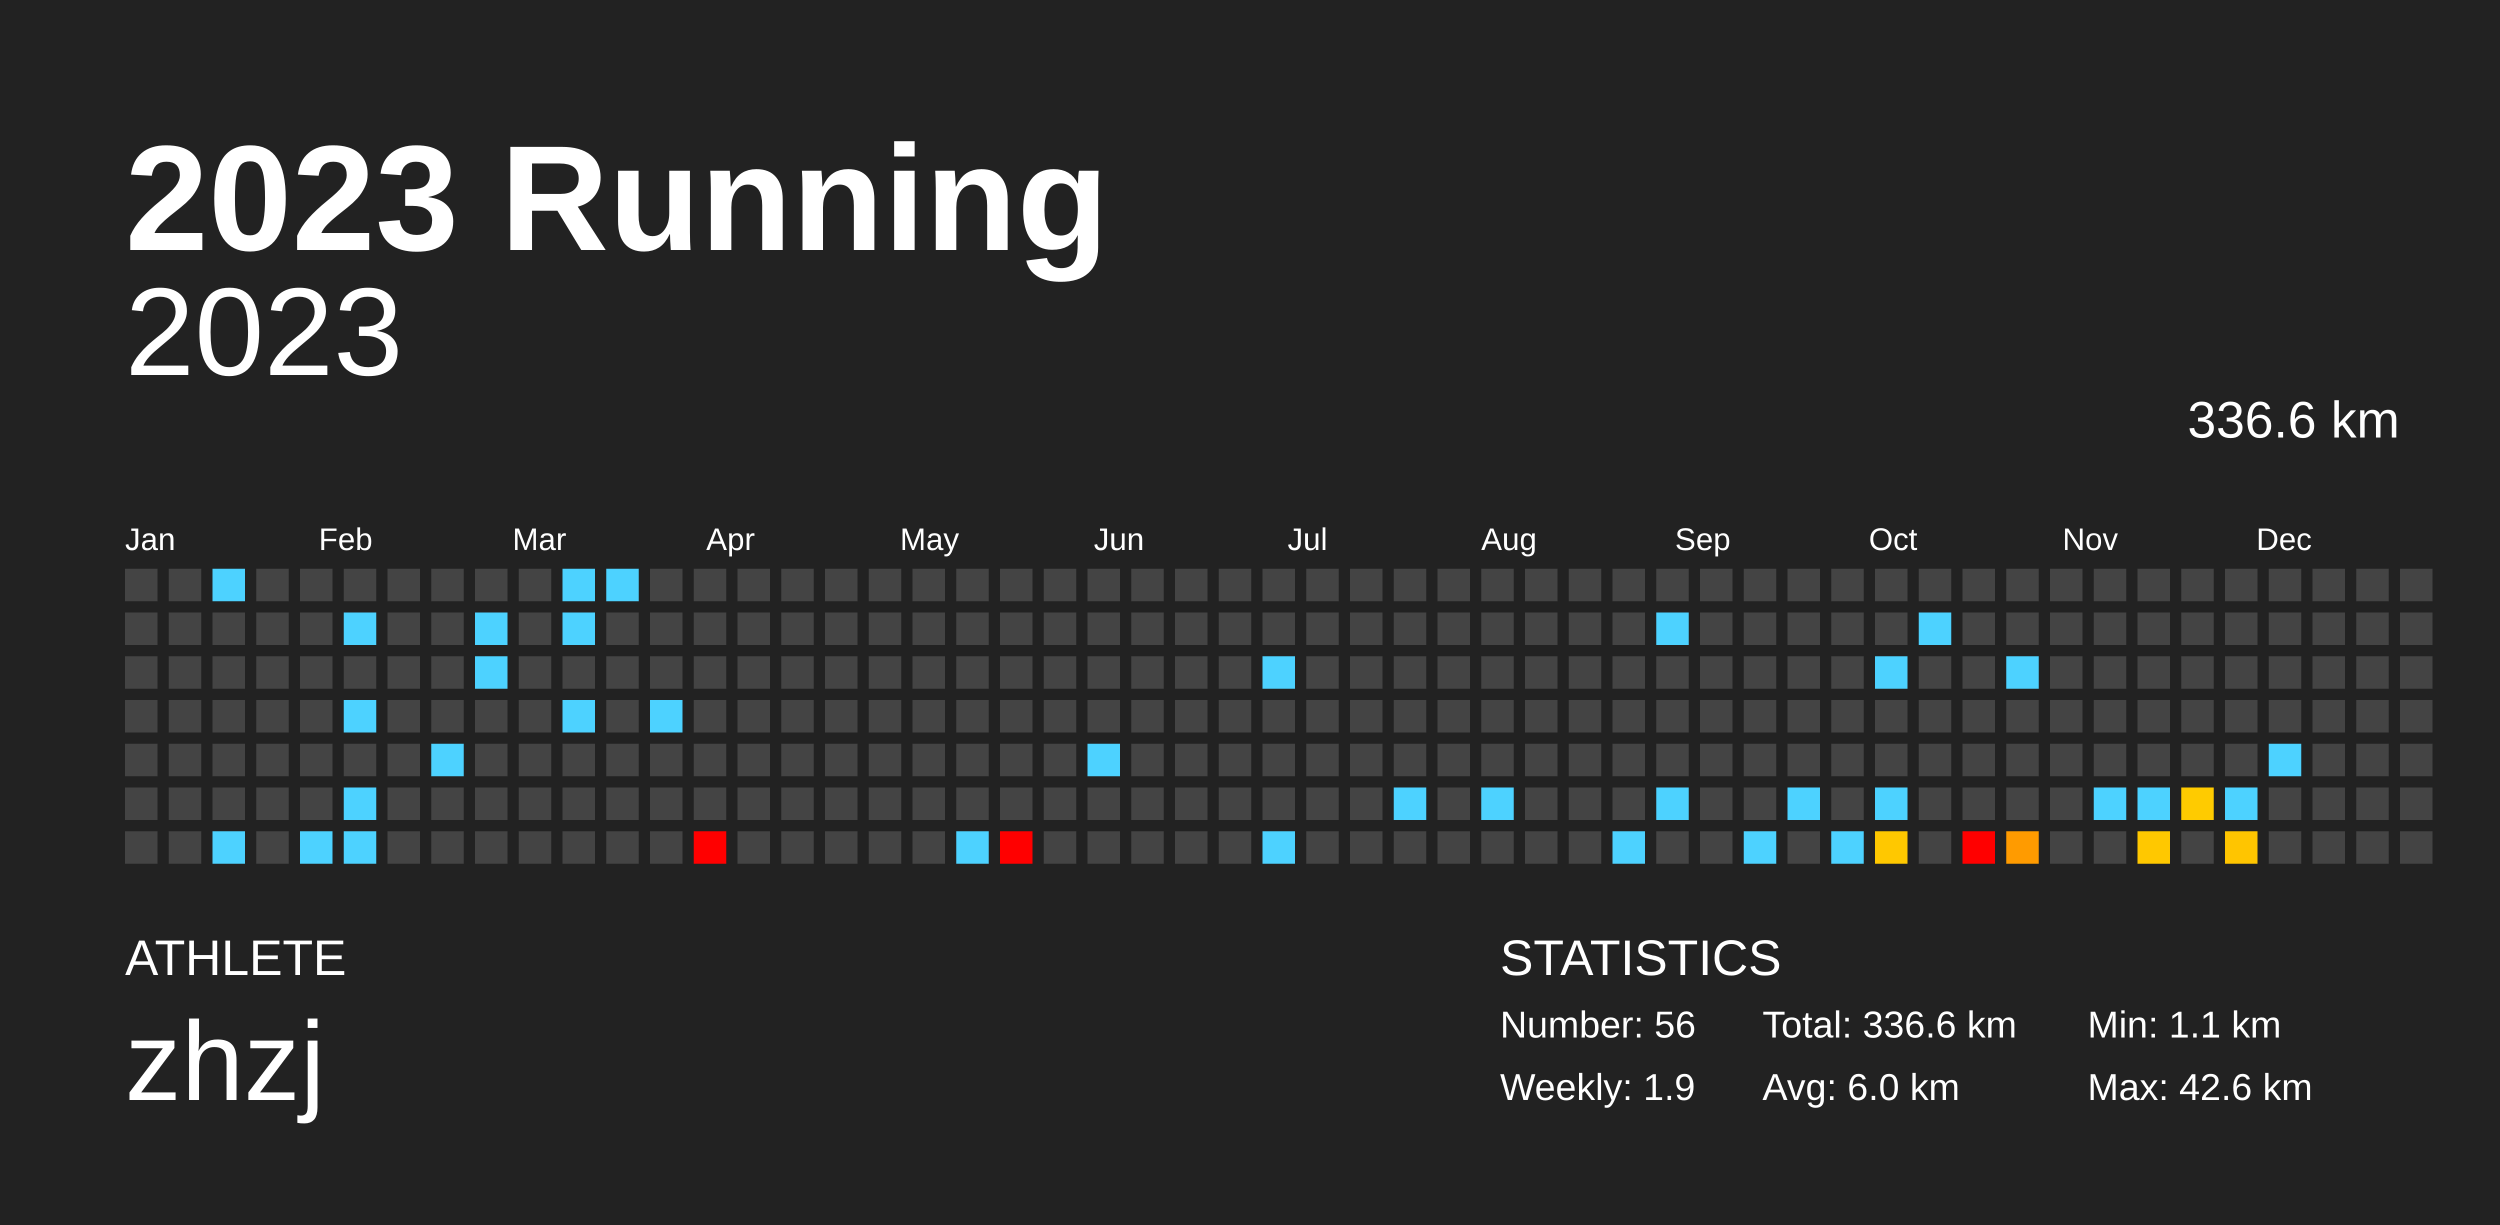
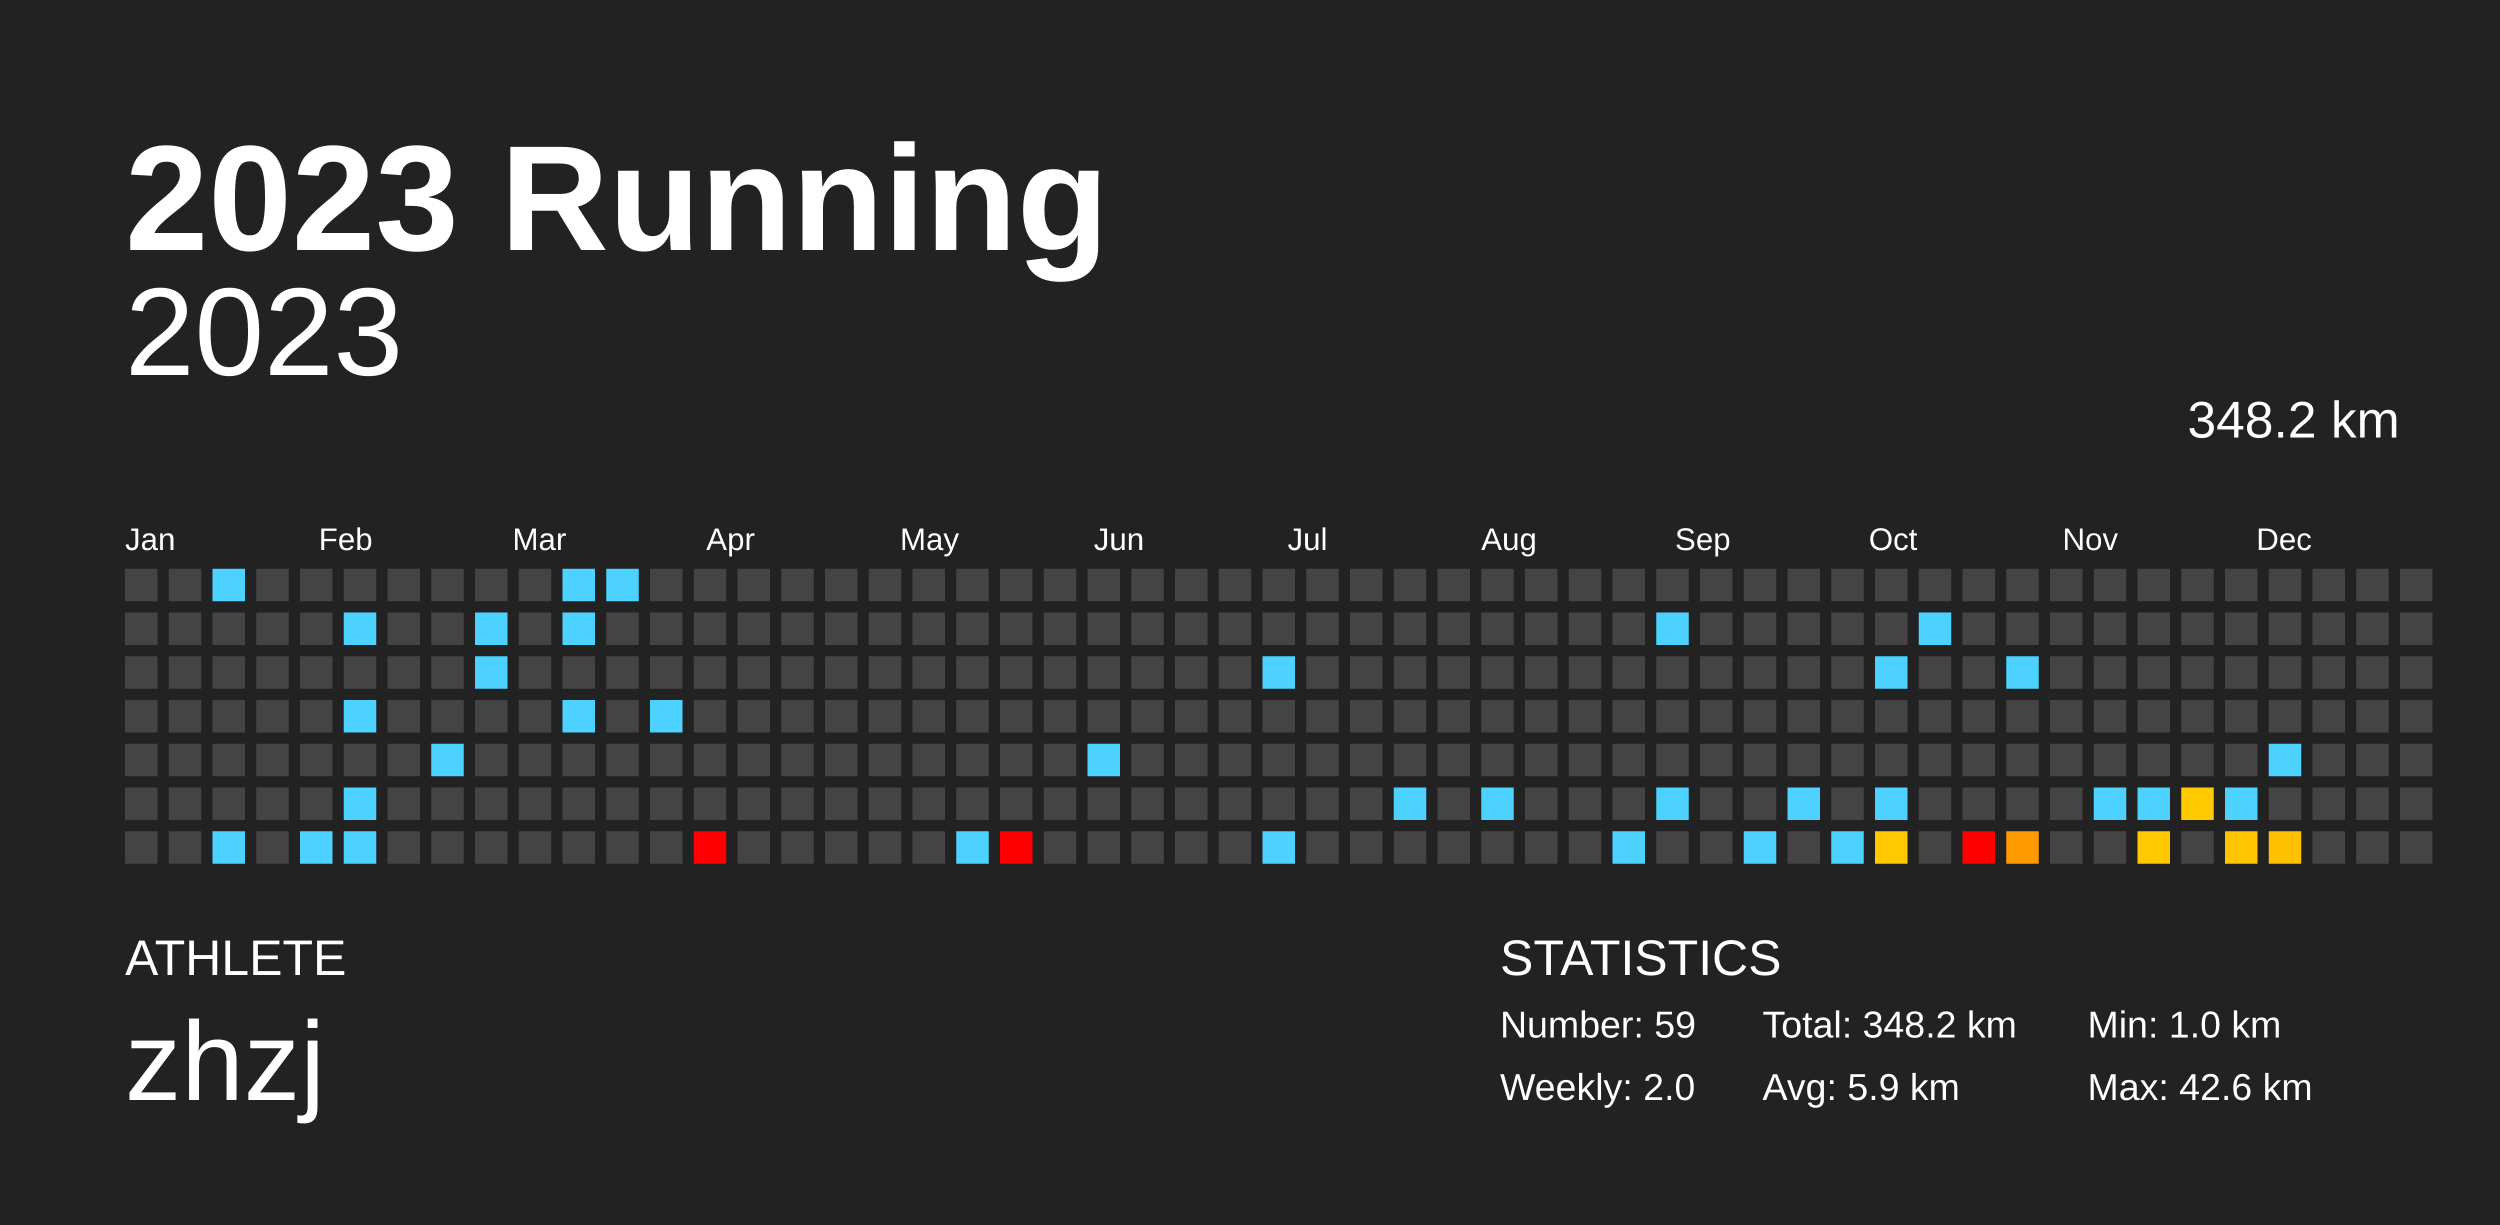
<svg xmlns="http://www.w3.org/2000/svg" baseProfile="full" height="98mm" version="1.1" viewBox="0,0,200,98" width="200mm">
  <defs />
  <rect fill="#222222" height="98" width="200" x="0" y="0" />
  <text fill="#FFFFFF" style="font-size:12px; font-family:Arial; font-weight:bold;" x="10" y="20">2023 Running</text>
  <text fill="#FFFFFF" style="font-size:4px; font-family:Arial" x="10" y="78">ATHLETE</text>
  <text fill="#FFFFFF" style="font-size:9px; font-family:Arial" x="10" y="88">zhzj</text>
  <text fill="#FFFFFF" style="font-size:4px; font-family:Arial" x="120" y="78">STATISTICS</text>
-   <text fill="#FFFFFF" style="font-size:3px; font-family:Arial" x="120" y="83">Number: 56</text>
-   <text fill="#FFFFFF" style="font-size:3px; font-family:Arial" x="120" y="88">Weekly: 1.9</text>
-   <text fill="#FFFFFF" style="font-size:3px; font-family:Arial" x="141" y="83">Total: 336.6 km</text>
-   <text fill="#FFFFFF" style="font-size:3px; font-family:Arial" x="141" y="88">Avg: 6.0 km</text>
-   <text fill="#FFFFFF" style="font-size:3px; font-family:Arial" x="167" y="83">Min: 1.1 km</text>
+   <text fill="#FFFFFF" style="font-size:3px; font-family:Arial" x="120" y="83">Number: 59</text>
+   <text fill="#FFFFFF" style="font-size:3px; font-family:Arial" x="120" y="88">Weekly: 2.0</text>
+   <text fill="#FFFFFF" style="font-size:3px; font-family:Arial" x="141" y="83">Total: 348.2 km</text>
+   <text fill="#FFFFFF" style="font-size:3px; font-family:Arial" x="141" y="88">Avg: 5.9 km</text>
+   <text fill="#FFFFFF" style="font-size:3px; font-family:Arial" x="167" y="83">Min: 1.0 km</text>
  <text fill="#FFFFFF" style="font-size:3px; font-family:Arial" x="167" y="88">Max: 42.6 km</text>
  <text alignment-baseline="hanging" fill="#FFFFFF" style="font-size:10.0px; font-family:Arial;" x="10" y="30">2023</text>
-   <text alignment-baseline="hanging" fill="#FFFFFF" style="font-size:4.125px; font-family:Arial;" x="175" y="35">336.6 km</text>
+   <text alignment-baseline="hanging" fill="#FFFFFF" style="font-size:4.125px; font-family:Arial;" x="175" y="35">348.2 km</text>
  <text fill="#FFFFFF" style="font-size:2.5px; font-family:Arial" x="10.0" y="44">Jan</text>
  <text fill="#FFFFFF" style="font-size:2.5px; font-family:Arial" x="25.5" y="44">Feb</text>
  <text fill="#FFFFFF" style="font-size:2.5px; font-family:Arial" x="41.0" y="44">Mar</text>
  <text fill="#FFFFFF" style="font-size:2.5px; font-family:Arial" x="56.5" y="44">Apr</text>
  <text fill="#FFFFFF" style="font-size:2.5px; font-family:Arial" x="72.0" y="44">May</text>
  <text fill="#FFFFFF" style="font-size:2.5px; font-family:Arial" x="87.5" y="44">Jun</text>
  <text fill="#FFFFFF" style="font-size:2.5px; font-family:Arial" x="103.0" y="44">Jul</text>
  <text fill="#FFFFFF" style="font-size:2.5px; font-family:Arial" x="118.5" y="44">Aug</text>
  <text fill="#FFFFFF" style="font-size:2.5px; font-family:Arial" x="134.0" y="44">Sep</text>
  <text fill="#FFFFFF" style="font-size:2.5px; font-family:Arial" x="149.5" y="44">Oct</text>
  <text fill="#FFFFFF" style="font-size:2.5px; font-family:Arial" x="165.0" y="44">Nov</text>
  <text fill="#FFFFFF" style="font-size:2.5px; font-family:Arial" x="180.5" y="44">Dec</text>
  <rect fill="#444444" height="2.6" width="2.6" x="10.0" y="45.5" />
  <rect fill="#444444" height="2.6" width="2.6" x="10.0" y="49.0" />
  <rect fill="#444444" height="2.6" width="2.6" x="10.0" y="52.5" />
  <rect fill="#444444" height="2.6" width="2.6" x="10.0" y="56.0" />
  <rect fill="#444444" height="2.6" width="2.6" x="10.0" y="59.5" />
  <rect fill="#444444" height="2.6" width="2.6" x="10.0" y="63.0" />
  <rect fill="#444444" height="2.6" width="2.6" x="10.0" y="66.5" />
  <rect fill="#444444" height="2.6" width="2.6" x="13.5" y="45.5" />
  <rect fill="#444444" height="2.6" width="2.6" x="13.5" y="49.0" />
  <rect fill="#444444" height="2.6" width="2.6" x="13.5" y="52.5" />
  <rect fill="#444444" height="2.6" width="2.6" x="13.5" y="56.0" />
  <rect fill="#444444" height="2.6" width="2.6" x="13.5" y="59.5" />
  <rect fill="#444444" height="2.6" width="2.6" x="13.5" y="63.0" />
  <rect fill="#444444" height="2.6" width="2.6" x="13.5" y="66.5" />
  <rect fill="#4dd2ff" height="2.6" width="2.6" x="17.0" y="45.5" />
  <rect fill="#444444" height="2.6" width="2.6" x="17.0" y="49.0" />
  <rect fill="#444444" height="2.6" width="2.6" x="17.0" y="52.5" />
  <rect fill="#444444" height="2.6" width="2.6" x="17.0" y="56.0" />
  <rect fill="#444444" height="2.6" width="2.6" x="17.0" y="59.5" />
  <rect fill="#444444" height="2.6" width="2.6" x="17.0" y="63.0" />
  <rect fill="#4dd2ff" height="2.6" width="2.6" x="17.0" y="66.5" />
  <rect fill="#444444" height="2.6" width="2.6" x="20.5" y="45.5" />
  <rect fill="#444444" height="2.6" width="2.6" x="20.5" y="49.0" />
  <rect fill="#444444" height="2.6" width="2.6" x="20.5" y="52.5" />
  <rect fill="#444444" height="2.6" width="2.6" x="20.5" y="56.0" />
  <rect fill="#444444" height="2.6" width="2.6" x="20.5" y="59.5" />
  <rect fill="#444444" height="2.6" width="2.6" x="20.5" y="63.0" />
  <rect fill="#444444" height="2.6" width="2.6" x="20.5" y="66.5" />
  <rect fill="#444444" height="2.6" width="2.6" x="24.0" y="45.5" />
  <rect fill="#444444" height="2.6" width="2.6" x="24.0" y="49.0" />
  <rect fill="#444444" height="2.6" width="2.6" x="24.0" y="52.5" />
  <rect fill="#444444" height="2.6" width="2.6" x="24.0" y="56.0" />
  <rect fill="#444444" height="2.6" width="2.6" x="24.0" y="59.5" />
  <rect fill="#444444" height="2.6" width="2.6" x="24.0" y="63.0" />
  <rect fill="#4dd2ff" height="2.6" width="2.6" x="24.0" y="66.5" />
  <rect fill="#444444" height="2.6" width="2.6" x="27.5" y="45.5" />
  <rect fill="#4dd2ff" height="2.6" width="2.6" x="27.5" y="49.0" />
  <rect fill="#444444" height="2.6" width="2.6" x="27.5" y="52.5" />
  <rect fill="#4dd2ff" height="2.6" width="2.6" x="27.5" y="56.0" />
  <rect fill="#444444" height="2.6" width="2.6" x="27.5" y="59.5" />
  <rect fill="#4dd2ff" height="2.6" width="2.6" x="27.5" y="63.0" />
  <rect fill="#4dd2ff" height="2.6" width="2.6" x="27.5" y="66.5" />
  <rect fill="#444444" height="2.6" width="2.6" x="31.0" y="45.5" />
  <rect fill="#444444" height="2.6" width="2.6" x="31.0" y="49.0" />
  <rect fill="#444444" height="2.6" width="2.6" x="31.0" y="52.5" />
  <rect fill="#444444" height="2.6" width="2.6" x="31.0" y="56.0" />
  <rect fill="#444444" height="2.6" width="2.6" x="31.0" y="59.5" />
  <rect fill="#444444" height="2.6" width="2.6" x="31.0" y="63.0" />
  <rect fill="#444444" height="2.6" width="2.6" x="31.0" y="66.5" />
  <rect fill="#444444" height="2.6" width="2.6" x="34.5" y="45.5" />
  <rect fill="#444444" height="2.6" width="2.6" x="34.5" y="49.0" />
  <rect fill="#444444" height="2.6" width="2.6" x="34.5" y="52.5" />
  <rect fill="#444444" height="2.6" width="2.6" x="34.5" y="56.0" />
  <rect fill="#4dd2ff" height="2.6" width="2.6" x="34.5" y="59.5" />
  <rect fill="#444444" height="2.6" width="2.6" x="34.5" y="63.0" />
  <rect fill="#444444" height="2.6" width="2.6" x="34.5" y="66.5" />
  <rect fill="#444444" height="2.6" width="2.6" x="38.0" y="45.5" />
  <rect fill="#4dd2ff" height="2.6" width="2.6" x="38.0" y="49.0" />
  <rect fill="#4dd2ff" height="2.6" width="2.6" x="38.0" y="52.5" />
  <rect fill="#444444" height="2.6" width="2.6" x="38.0" y="56.0" />
  <rect fill="#444444" height="2.6" width="2.6" x="38.0" y="59.5" />
  <rect fill="#444444" height="2.6" width="2.6" x="38.0" y="63.0" />
  <rect fill="#444444" height="2.6" width="2.6" x="38.0" y="66.5" />
  <rect fill="#444444" height="2.6" width="2.6" x="41.5" y="45.5" />
  <rect fill="#444444" height="2.6" width="2.6" x="41.5" y="49.0" />
  <rect fill="#444444" height="2.6" width="2.6" x="41.5" y="52.5" />
  <rect fill="#444444" height="2.6" width="2.6" x="41.5" y="56.0" />
  <rect fill="#444444" height="2.6" width="2.6" x="41.5" y="59.5" />
  <rect fill="#444444" height="2.6" width="2.6" x="41.5" y="63.0" />
  <rect fill="#444444" height="2.6" width="2.6" x="41.5" y="66.5" />
  <rect fill="#4dd2ff" height="2.6" width="2.6" x="45.0" y="45.5" />
  <rect fill="#4dd2ff" height="2.6" width="2.6" x="45.0" y="49.0" />
  <rect fill="#444444" height="2.6" width="2.6" x="45.0" y="52.5" />
  <rect fill="#4dd2ff" height="2.6" width="2.6" x="45.0" y="56.0" />
  <rect fill="#444444" height="2.6" width="2.6" x="45.0" y="59.5" />
  <rect fill="#444444" height="2.6" width="2.6" x="45.0" y="63.0" />
  <rect fill="#444444" height="2.6" width="2.6" x="45.0" y="66.5" />
  <rect fill="#4dd2ff" height="2.6" width="2.6" x="48.5" y="45.5" />
  <rect fill="#444444" height="2.6" width="2.6" x="48.5" y="49.0" />
  <rect fill="#444444" height="2.6" width="2.6" x="48.5" y="52.5" />
  <rect fill="#444444" height="2.6" width="2.6" x="48.5" y="56.0" />
  <rect fill="#444444" height="2.6" width="2.6" x="48.5" y="59.5" />
  <rect fill="#444444" height="2.6" width="2.6" x="48.5" y="63.0" />
  <rect fill="#444444" height="2.6" width="2.6" x="48.5" y="66.5" />
  <rect fill="#444444" height="2.6" width="2.6" x="52.0" y="45.5" />
  <rect fill="#444444" height="2.6" width="2.6" x="52.0" y="49.0" />
  <rect fill="#444444" height="2.6" width="2.6" x="52.0" y="52.5" />
  <rect fill="#4dd2ff" height="2.6" width="2.6" x="52.0" y="56.0" />
  <rect fill="#444444" height="2.6" width="2.6" x="52.0" y="59.5" />
  <rect fill="#444444" height="2.6" width="2.6" x="52.0" y="63.0" />
  <rect fill="#444444" height="2.6" width="2.6" x="52.0" y="66.5" />
  <rect fill="#444444" height="2.6" width="2.6" x="55.5" y="45.5" />
  <rect fill="#444444" height="2.6" width="2.6" x="55.5" y="49.0" />
  <rect fill="#444444" height="2.6" width="2.6" x="55.5" y="52.5" />
  <rect fill="#444444" height="2.6" width="2.6" x="55.5" y="56.0" />
  <rect fill="#444444" height="2.6" width="2.6" x="55.5" y="59.5" />
  <rect fill="#444444" height="2.6" width="2.6" x="55.5" y="63.0" />
  <rect fill="red" height="2.6" width="2.6" x="55.5" y="66.5" />
  <rect fill="#444444" height="2.6" width="2.6" x="59.0" y="45.5" />
  <rect fill="#444444" height="2.6" width="2.6" x="59.0" y="49.0" />
  <rect fill="#444444" height="2.6" width="2.6" x="59.0" y="52.5" />
  <rect fill="#444444" height="2.6" width="2.6" x="59.0" y="56.0" />
  <rect fill="#444444" height="2.6" width="2.6" x="59.0" y="59.5" />
  <rect fill="#444444" height="2.6" width="2.6" x="59.0" y="63.0" />
  <rect fill="#444444" height="2.6" width="2.6" x="59.0" y="66.5" />
  <rect fill="#444444" height="2.6" width="2.6" x="62.5" y="45.5" />
  <rect fill="#444444" height="2.6" width="2.6" x="62.5" y="49.0" />
  <rect fill="#444444" height="2.6" width="2.6" x="62.5" y="52.5" />
  <rect fill="#444444" height="2.6" width="2.6" x="62.5" y="56.0" />
  <rect fill="#444444" height="2.6" width="2.6" x="62.5" y="59.5" />
  <rect fill="#444444" height="2.6" width="2.6" x="62.5" y="63.0" />
  <rect fill="#444444" height="2.6" width="2.6" x="62.5" y="66.5" />
  <rect fill="#444444" height="2.6" width="2.6" x="66.0" y="45.5" />
  <rect fill="#444444" height="2.6" width="2.6" x="66.0" y="49.0" />
  <rect fill="#444444" height="2.6" width="2.6" x="66.0" y="52.5" />
  <rect fill="#444444" height="2.6" width="2.6" x="66.0" y="56.0" />
  <rect fill="#444444" height="2.6" width="2.6" x="66.0" y="59.5" />
  <rect fill="#444444" height="2.6" width="2.6" x="66.0" y="63.0" />
  <rect fill="#444444" height="2.6" width="2.6" x="66.0" y="66.5" />
  <rect fill="#444444" height="2.6" width="2.6" x="69.5" y="45.5" />
  <rect fill="#444444" height="2.6" width="2.6" x="69.5" y="49.0" />
  <rect fill="#444444" height="2.6" width="2.6" x="69.5" y="52.5" />
  <rect fill="#444444" height="2.6" width="2.6" x="69.5" y="56.0" />
  <rect fill="#444444" height="2.6" width="2.6" x="69.5" y="59.5" />
  <rect fill="#444444" height="2.6" width="2.6" x="69.5" y="63.0" />
  <rect fill="#444444" height="2.6" width="2.6" x="69.5" y="66.5" />
  <rect fill="#444444" height="2.6" width="2.6" x="73.0" y="45.5" />
  <rect fill="#444444" height="2.6" width="2.6" x="73.0" y="49.0" />
  <rect fill="#444444" height="2.6" width="2.6" x="73.0" y="52.5" />
  <rect fill="#444444" height="2.6" width="2.6" x="73.0" y="56.0" />
  <rect fill="#444444" height="2.6" width="2.6" x="73.0" y="59.5" />
  <rect fill="#444444" height="2.6" width="2.6" x="73.0" y="63.0" />
  <rect fill="#444444" height="2.6" width="2.6" x="73.0" y="66.5" />
  <rect fill="#444444" height="2.6" width="2.6" x="76.5" y="45.5" />
  <rect fill="#444444" height="2.6" width="2.6" x="76.5" y="49.0" />
  <rect fill="#444444" height="2.6" width="2.6" x="76.5" y="52.5" />
  <rect fill="#444444" height="2.6" width="2.6" x="76.5" y="56.0" />
  <rect fill="#444444" height="2.6" width="2.6" x="76.5" y="59.5" />
  <rect fill="#444444" height="2.6" width="2.6" x="76.5" y="63.0" />
  <rect fill="#4dd2ff" height="2.6" width="2.6" x="76.5" y="66.5" />
  <rect fill="#444444" height="2.6" width="2.6" x="80.0" y="45.5" />
  <rect fill="#444444" height="2.6" width="2.6" x="80.0" y="49.0" />
  <rect fill="#444444" height="2.6" width="2.6" x="80.0" y="52.5" />
  <rect fill="#444444" height="2.6" width="2.6" x="80.0" y="56.0" />
  <rect fill="#444444" height="2.6" width="2.6" x="80.0" y="59.5" />
  <rect fill="#444444" height="2.6" width="2.6" x="80.0" y="63.0" />
  <rect fill="red" height="2.6" width="2.6" x="80.0" y="66.5" />
  <rect fill="#444444" height="2.6" width="2.6" x="83.5" y="45.5" />
  <rect fill="#444444" height="2.6" width="2.6" x="83.5" y="49.0" />
  <rect fill="#444444" height="2.6" width="2.6" x="83.5" y="52.5" />
  <rect fill="#444444" height="2.6" width="2.6" x="83.5" y="56.0" />
  <rect fill="#444444" height="2.6" width="2.6" x="83.5" y="59.5" />
  <rect fill="#444444" height="2.6" width="2.6" x="83.5" y="63.0" />
  <rect fill="#444444" height="2.6" width="2.6" x="83.5" y="66.5" />
  <rect fill="#444444" height="2.6" width="2.6" x="87.0" y="45.5" />
  <rect fill="#444444" height="2.6" width="2.6" x="87.0" y="49.0" />
  <rect fill="#444444" height="2.6" width="2.6" x="87.0" y="52.5" />
  <rect fill="#444444" height="2.6" width="2.6" x="87.0" y="56.0" />
  <rect fill="#4dd2ff" height="2.6" width="2.6" x="87.0" y="59.5" />
  <rect fill="#444444" height="2.6" width="2.6" x="87.0" y="63.0" />
  <rect fill="#444444" height="2.6" width="2.6" x="87.0" y="66.5" />
  <rect fill="#444444" height="2.6" width="2.6" x="90.5" y="45.5" />
  <rect fill="#444444" height="2.6" width="2.6" x="90.5" y="49.0" />
  <rect fill="#444444" height="2.6" width="2.6" x="90.5" y="52.5" />
  <rect fill="#444444" height="2.6" width="2.6" x="90.5" y="56.0" />
  <rect fill="#444444" height="2.6" width="2.6" x="90.5" y="59.5" />
  <rect fill="#444444" height="2.6" width="2.6" x="90.5" y="63.0" />
  <rect fill="#444444" height="2.6" width="2.6" x="90.5" y="66.5" />
  <rect fill="#444444" height="2.6" width="2.6" x="94.0" y="45.5" />
  <rect fill="#444444" height="2.6" width="2.6" x="94.0" y="49.0" />
  <rect fill="#444444" height="2.6" width="2.6" x="94.0" y="52.5" />
  <rect fill="#444444" height="2.6" width="2.6" x="94.0" y="56.0" />
  <rect fill="#444444" height="2.6" width="2.6" x="94.0" y="59.5" />
  <rect fill="#444444" height="2.6" width="2.6" x="94.0" y="63.0" />
  <rect fill="#444444" height="2.6" width="2.6" x="94.0" y="66.5" />
  <rect fill="#444444" height="2.6" width="2.6" x="97.5" y="45.5" />
  <rect fill="#444444" height="2.6" width="2.6" x="97.5" y="49.0" />
  <rect fill="#444444" height="2.6" width="2.6" x="97.5" y="52.5" />
  <rect fill="#444444" height="2.6" width="2.6" x="97.5" y="56.0" />
  <rect fill="#444444" height="2.6" width="2.6" x="97.5" y="59.5" />
  <rect fill="#444444" height="2.6" width="2.6" x="97.5" y="63.0" />
  <rect fill="#444444" height="2.6" width="2.6" x="97.5" y="66.5" />
  <rect fill="#444444" height="2.6" width="2.6" x="101.0" y="45.5" />
  <rect fill="#444444" height="2.6" width="2.6" x="101.0" y="49.0" />
  <rect fill="#4dd2ff" height="2.6" width="2.6" x="101.0" y="52.5" />
  <rect fill="#444444" height="2.6" width="2.6" x="101.0" y="56.0" />
  <rect fill="#444444" height="2.6" width="2.6" x="101.0" y="59.5" />
  <rect fill="#444444" height="2.6" width="2.6" x="101.0" y="63.0" />
  <rect fill="#4dd2ff" height="2.6" width="2.6" x="101.0" y="66.5" />
  <rect fill="#444444" height="2.6" width="2.6" x="104.5" y="45.5" />
  <rect fill="#444444" height="2.6" width="2.6" x="104.5" y="49.0" />
  <rect fill="#444444" height="2.6" width="2.6" x="104.5" y="52.5" />
  <rect fill="#444444" height="2.6" width="2.6" x="104.5" y="56.0" />
  <rect fill="#444444" height="2.6" width="2.6" x="104.5" y="59.5" />
  <rect fill="#444444" height="2.6" width="2.6" x="104.5" y="63.0" />
  <rect fill="#444444" height="2.6" width="2.6" x="104.5" y="66.5" />
  <rect fill="#444444" height="2.6" width="2.6" x="108.0" y="45.5" />
  <rect fill="#444444" height="2.6" width="2.6" x="108.0" y="49.0" />
  <rect fill="#444444" height="2.6" width="2.6" x="108.0" y="52.5" />
  <rect fill="#444444" height="2.6" width="2.6" x="108.0" y="56.0" />
  <rect fill="#444444" height="2.6" width="2.6" x="108.0" y="59.5" />
  <rect fill="#444444" height="2.6" width="2.6" x="108.0" y="63.0" />
  <rect fill="#444444" height="2.6" width="2.6" x="108.0" y="66.5" />
  <rect fill="#444444" height="2.6" width="2.6" x="111.5" y="45.5" />
  <rect fill="#444444" height="2.6" width="2.6" x="111.5" y="49.0" />
  <rect fill="#444444" height="2.6" width="2.6" x="111.5" y="52.5" />
  <rect fill="#444444" height="2.6" width="2.6" x="111.5" y="56.0" />
  <rect fill="#444444" height="2.6" width="2.6" x="111.5" y="59.5" />
  <rect fill="#4dd2ff" height="2.6" width="2.6" x="111.5" y="63.0" />
  <rect fill="#444444" height="2.6" width="2.6" x="111.5" y="66.5" />
  <rect fill="#444444" height="2.6" width="2.6" x="115.0" y="45.5" />
  <rect fill="#444444" height="2.6" width="2.6" x="115.0" y="49.0" />
  <rect fill="#444444" height="2.6" width="2.6" x="115.0" y="52.5" />
  <rect fill="#444444" height="2.6" width="2.6" x="115.0" y="56.0" />
  <rect fill="#444444" height="2.6" width="2.6" x="115.0" y="59.5" />
  <rect fill="#444444" height="2.6" width="2.6" x="115.0" y="63.0" />
  <rect fill="#444444" height="2.6" width="2.6" x="115.0" y="66.5" />
  <rect fill="#444444" height="2.6" width="2.6" x="118.5" y="45.5" />
  <rect fill="#444444" height="2.6" width="2.6" x="118.5" y="49.0" />
  <rect fill="#444444" height="2.6" width="2.6" x="118.5" y="52.5" />
  <rect fill="#444444" height="2.6" width="2.6" x="118.5" y="56.0" />
  <rect fill="#444444" height="2.6" width="2.6" x="118.5" y="59.5" />
  <rect fill="#4dd2ff" height="2.6" width="2.6" x="118.5" y="63.0" />
  <rect fill="#444444" height="2.6" width="2.6" x="118.5" y="66.5" />
  <rect fill="#444444" height="2.6" width="2.6" x="122.0" y="45.5" />
  <rect fill="#444444" height="2.6" width="2.6" x="122.0" y="49.0" />
  <rect fill="#444444" height="2.6" width="2.6" x="122.0" y="52.5" />
  <rect fill="#444444" height="2.6" width="2.6" x="122.0" y="56.0" />
  <rect fill="#444444" height="2.6" width="2.6" x="122.0" y="59.5" />
  <rect fill="#444444" height="2.6" width="2.6" x="122.0" y="63.0" />
  <rect fill="#444444" height="2.6" width="2.6" x="122.0" y="66.5" />
  <rect fill="#444444" height="2.6" width="2.6" x="125.5" y="45.5" />
  <rect fill="#444444" height="2.6" width="2.6" x="125.5" y="49.0" />
  <rect fill="#444444" height="2.6" width="2.6" x="125.5" y="52.5" />
  <rect fill="#444444" height="2.6" width="2.6" x="125.5" y="56.0" />
  <rect fill="#444444" height="2.6" width="2.6" x="125.5" y="59.5" />
  <rect fill="#444444" height="2.6" width="2.6" x="125.5" y="63.0" />
  <rect fill="#444444" height="2.6" width="2.6" x="125.5" y="66.5" />
  <rect fill="#444444" height="2.6" width="2.6" x="129.0" y="45.5" />
  <rect fill="#444444" height="2.6" width="2.6" x="129.0" y="49.0" />
  <rect fill="#444444" height="2.6" width="2.6" x="129.0" y="52.5" />
  <rect fill="#444444" height="2.6" width="2.6" x="129.0" y="56.0" />
  <rect fill="#444444" height="2.6" width="2.6" x="129.0" y="59.5" />
  <rect fill="#444444" height="2.6" width="2.6" x="129.0" y="63.0" />
  <rect fill="#4dd2ff" height="2.6" width="2.6" x="129.0" y="66.5" />
  <rect fill="#444444" height="2.6" width="2.6" x="132.5" y="45.5" />
  <rect fill="#4dd2ff" height="2.6" width="2.6" x="132.5" y="49.0" />
  <rect fill="#444444" height="2.6" width="2.6" x="132.5" y="52.5" />
  <rect fill="#444444" height="2.6" width="2.6" x="132.5" y="56.0" />
  <rect fill="#444444" height="2.6" width="2.6" x="132.5" y="59.5" />
  <rect fill="#4dd2ff" height="2.6" width="2.6" x="132.5" y="63.0" />
  <rect fill="#444444" height="2.6" width="2.6" x="132.5" y="66.5" />
  <rect fill="#444444" height="2.6" width="2.6" x="136.0" y="45.5" />
  <rect fill="#444444" height="2.6" width="2.6" x="136.0" y="49.0" />
  <rect fill="#444444" height="2.6" width="2.6" x="136.0" y="52.5" />
  <rect fill="#444444" height="2.6" width="2.6" x="136.0" y="56.0" />
  <rect fill="#444444" height="2.6" width="2.6" x="136.0" y="59.5" />
  <rect fill="#444444" height="2.6" width="2.6" x="136.0" y="63.0" />
  <rect fill="#444444" height="2.6" width="2.6" x="136.0" y="66.5" />
  <rect fill="#444444" height="2.6" width="2.6" x="139.5" y="45.5" />
  <rect fill="#444444" height="2.6" width="2.6" x="139.5" y="49.0" />
  <rect fill="#444444" height="2.6" width="2.6" x="139.5" y="52.5" />
  <rect fill="#444444" height="2.6" width="2.6" x="139.5" y="56.0" />
  <rect fill="#444444" height="2.6" width="2.6" x="139.5" y="59.5" />
  <rect fill="#444444" height="2.6" width="2.6" x="139.5" y="63.0" />
  <rect fill="#4dd2ff" height="2.6" width="2.6" x="139.5" y="66.5" />
  <rect fill="#444444" height="2.6" width="2.6" x="143.0" y="45.5" />
  <rect fill="#444444" height="2.6" width="2.6" x="143.0" y="49.0" />
  <rect fill="#444444" height="2.6" width="2.6" x="143.0" y="52.5" />
  <rect fill="#444444" height="2.6" width="2.6" x="143.0" y="56.0" />
  <rect fill="#444444" height="2.6" width="2.6" x="143.0" y="59.5" />
  <rect fill="#4dd2ff" height="2.6" width="2.6" x="143.0" y="63.0" />
  <rect fill="#444444" height="2.6" width="2.6" x="143.0" y="66.5" />
  <rect fill="#444444" height="2.6" width="2.6" x="146.5" y="45.5" />
  <rect fill="#444444" height="2.6" width="2.6" x="146.5" y="49.0" />
  <rect fill="#444444" height="2.6" width="2.6" x="146.5" y="52.5" />
  <rect fill="#444444" height="2.6" width="2.6" x="146.5" y="56.0" />
  <rect fill="#444444" height="2.6" width="2.6" x="146.5" y="59.5" />
  <rect fill="#444444" height="2.6" width="2.6" x="146.5" y="63.0" />
  <rect fill="#4dd2ff" height="2.6" width="2.6" x="146.5" y="66.5" />
  <rect fill="#444444" height="2.6" width="2.6" x="150.0" y="45.5" />
  <rect fill="#444444" height="2.6" width="2.6" x="150.0" y="49.0" />
  <rect fill="#4dd2ff" height="2.6" width="2.6" x="150.0" y="52.5" />
  <rect fill="#444444" height="2.6" width="2.6" x="150.0" y="56.0" />
  <rect fill="#444444" height="2.6" width="2.6" x="150.0" y="59.5" />
  <rect fill="#4dd2ff" height="2.6" width="2.6" x="150.0" y="63.0" />
  <rect fill="#ffc800" height="2.6" width="2.6" x="150.0" y="66.5" />
  <rect fill="#444444" height="2.6" width="2.6" x="153.5" y="45.5" />
  <rect fill="#4dd2ff" height="2.6" width="2.6" x="153.5" y="49.0" />
  <rect fill="#444444" height="2.6" width="2.6" x="153.5" y="52.5" />
  <rect fill="#444444" height="2.6" width="2.6" x="153.5" y="56.0" />
  <rect fill="#444444" height="2.6" width="2.6" x="153.5" y="59.5" />
  <rect fill="#444444" height="2.6" width="2.6" x="153.5" y="63.0" />
  <rect fill="#444444" height="2.6" width="2.6" x="153.5" y="66.5" />
  <rect fill="#444444" height="2.6" width="2.6" x="157.0" y="45.5" />
  <rect fill="#444444" height="2.6" width="2.6" x="157.0" y="49.0" />
  <rect fill="#444444" height="2.6" width="2.6" x="157.0" y="52.5" />
  <rect fill="#444444" height="2.6" width="2.6" x="157.0" y="56.0" />
  <rect fill="#444444" height="2.6" width="2.6" x="157.0" y="59.5" />
  <rect fill="#444444" height="2.6" width="2.6" x="157.0" y="63.0" />
  <rect fill="red" height="2.6" width="2.6" x="157.0" y="66.5" />
  <rect fill="#444444" height="2.6" width="2.6" x="160.5" y="45.5" />
  <rect fill="#444444" height="2.6" width="2.6" x="160.5" y="49.0" />
  <rect fill="#4dd2ff" height="2.6" width="2.6" x="160.5" y="52.5" />
  <rect fill="#444444" height="2.6" width="2.6" x="160.5" y="56.0" />
  <rect fill="#444444" height="2.6" width="2.6" x="160.5" y="59.5" />
  <rect fill="#444444" height="2.6" width="2.6" x="160.5" y="63.0" />
  <rect fill="#ff9b00" height="2.6" width="2.6" x="160.5" y="66.5" />
  <rect fill="#444444" height="2.6" width="2.6" x="164.0" y="45.5" />
  <rect fill="#444444" height="2.6" width="2.6" x="164.0" y="49.0" />
  <rect fill="#444444" height="2.6" width="2.6" x="164.0" y="52.5" />
  <rect fill="#444444" height="2.6" width="2.6" x="164.0" y="56.0" />
  <rect fill="#444444" height="2.6" width="2.6" x="164.0" y="59.5" />
  <rect fill="#444444" height="2.6" width="2.6" x="164.0" y="63.0" />
  <rect fill="#444444" height="2.6" width="2.6" x="164.0" y="66.5" />
  <rect fill="#444444" height="2.6" width="2.6" x="167.5" y="45.5" />
  <rect fill="#444444" height="2.6" width="2.6" x="167.5" y="49.0" />
  <rect fill="#444444" height="2.6" width="2.6" x="167.5" y="52.5" />
  <rect fill="#444444" height="2.6" width="2.6" x="167.5" y="56.0" />
  <rect fill="#444444" height="2.6" width="2.6" x="167.5" y="59.5" />
  <rect fill="#4dd2ff" height="2.6" width="2.6" x="167.5" y="63.0" />
  <rect fill="#444444" height="2.6" width="2.6" x="167.5" y="66.5" />
  <rect fill="#444444" height="2.6" width="2.6" x="171.0" y="45.5" />
  <rect fill="#444444" height="2.6" width="2.6" x="171.0" y="49.0" />
  <rect fill="#444444" height="2.6" width="2.6" x="171.0" y="52.5" />
  <rect fill="#444444" height="2.6" width="2.6" x="171.0" y="56.0" />
  <rect fill="#444444" height="2.6" width="2.6" x="171.0" y="59.5" />
  <rect fill="#4dd2ff" height="2.6" width="2.6" x="171.0" y="63.0" />
  <rect fill="#ffc800" height="2.6" width="2.6" x="171.0" y="66.5" />
  <rect fill="#444444" height="2.6" width="2.6" x="174.5" y="45.5" />
  <rect fill="#444444" height="2.6" width="2.6" x="174.5" y="49.0" />
  <rect fill="#444444" height="2.6" width="2.6" x="174.5" y="52.5" />
  <rect fill="#444444" height="2.6" width="2.6" x="174.5" y="56.0" />
  <rect fill="#444444" height="2.6" width="2.6" x="174.5" y="59.5" />
  <rect fill="#ffcb00" height="2.6" width="2.6" x="174.5" y="63.0" />
  <rect fill="#444444" height="2.6" width="2.6" x="174.5" y="66.5" />
  <rect fill="#444444" height="2.6" width="2.6" x="178.0" y="45.5" />
  <rect fill="#444444" height="2.6" width="2.6" x="178.0" y="49.0" />
  <rect fill="#444444" height="2.6" width="2.6" x="178.0" y="52.5" />
  <rect fill="#444444" height="2.6" width="2.6" x="178.0" y="56.0" />
  <rect fill="#444444" height="2.6" width="2.6" x="178.0" y="59.5" />
  <rect fill="#4dd2ff" height="2.6" width="2.6" x="178.0" y="63.0" />
  <rect fill="#ffc500" height="2.6" width="2.6" x="178.0" y="66.5" />
  <rect fill="#444444" height="2.6" width="2.6" x="181.5" y="45.5" />
  <rect fill="#444444" height="2.6" width="2.6" x="181.5" y="49.0" />
  <rect fill="#444444" height="2.6" width="2.6" x="181.5" y="52.5" />
  <rect fill="#444444" height="2.6" width="2.6" x="181.5" y="56.0" />
  <rect fill="#4dd2ff" height="2.6" width="2.6" x="181.5" y="59.5" />
  <rect fill="#444444" height="2.6" width="2.6" x="181.5" y="63.0" />
-   <rect fill="#444444" height="2.6" width="2.6" x="181.5" y="66.5" />
+   <rect fill="#ffc100" height="2.6" width="2.6" x="181.5" y="66.5" />
  <rect fill="#444444" height="2.6" width="2.6" x="185.0" y="45.5" />
  <rect fill="#444444" height="2.6" width="2.6" x="185.0" y="49.0" />
  <rect fill="#444444" height="2.6" width="2.6" x="185.0" y="52.5" />
  <rect fill="#444444" height="2.6" width="2.6" x="185.0" y="56.0" />
  <rect fill="#444444" height="2.6" width="2.6" x="185.0" y="59.5" />
  <rect fill="#444444" height="2.6" width="2.6" x="185.0" y="63.0" />
  <rect fill="#444444" height="2.6" width="2.6" x="185.0" y="66.5" />
  <rect fill="#444444" height="2.6" width="2.6" x="188.5" y="45.5" />
  <rect fill="#444444" height="2.6" width="2.6" x="188.5" y="49.0" />
  <rect fill="#444444" height="2.6" width="2.6" x="188.5" y="52.5" />
  <rect fill="#444444" height="2.6" width="2.6" x="188.5" y="56.0" />
  <rect fill="#444444" height="2.6" width="2.6" x="188.5" y="59.5" />
  <rect fill="#444444" height="2.6" width="2.6" x="188.5" y="63.0" />
  <rect fill="#444444" height="2.6" width="2.6" x="188.5" y="66.5" />
  <rect fill="#444444" height="2.6" width="2.6" x="192.0" y="45.5" />
  <rect fill="#444444" height="2.6" width="2.6" x="192.0" y="49.0" />
  <rect fill="#444444" height="2.6" width="2.6" x="192.0" y="52.5" />
  <rect fill="#444444" height="2.6" width="2.6" x="192.0" y="56.0" />
  <rect fill="#444444" height="2.6" width="2.6" x="192.0" y="59.5" />
  <rect fill="#444444" height="2.6" width="2.6" x="192.0" y="63.0" />
  <rect fill="#444444" height="2.6" width="2.6" x="192.0" y="66.5" />
</svg>
